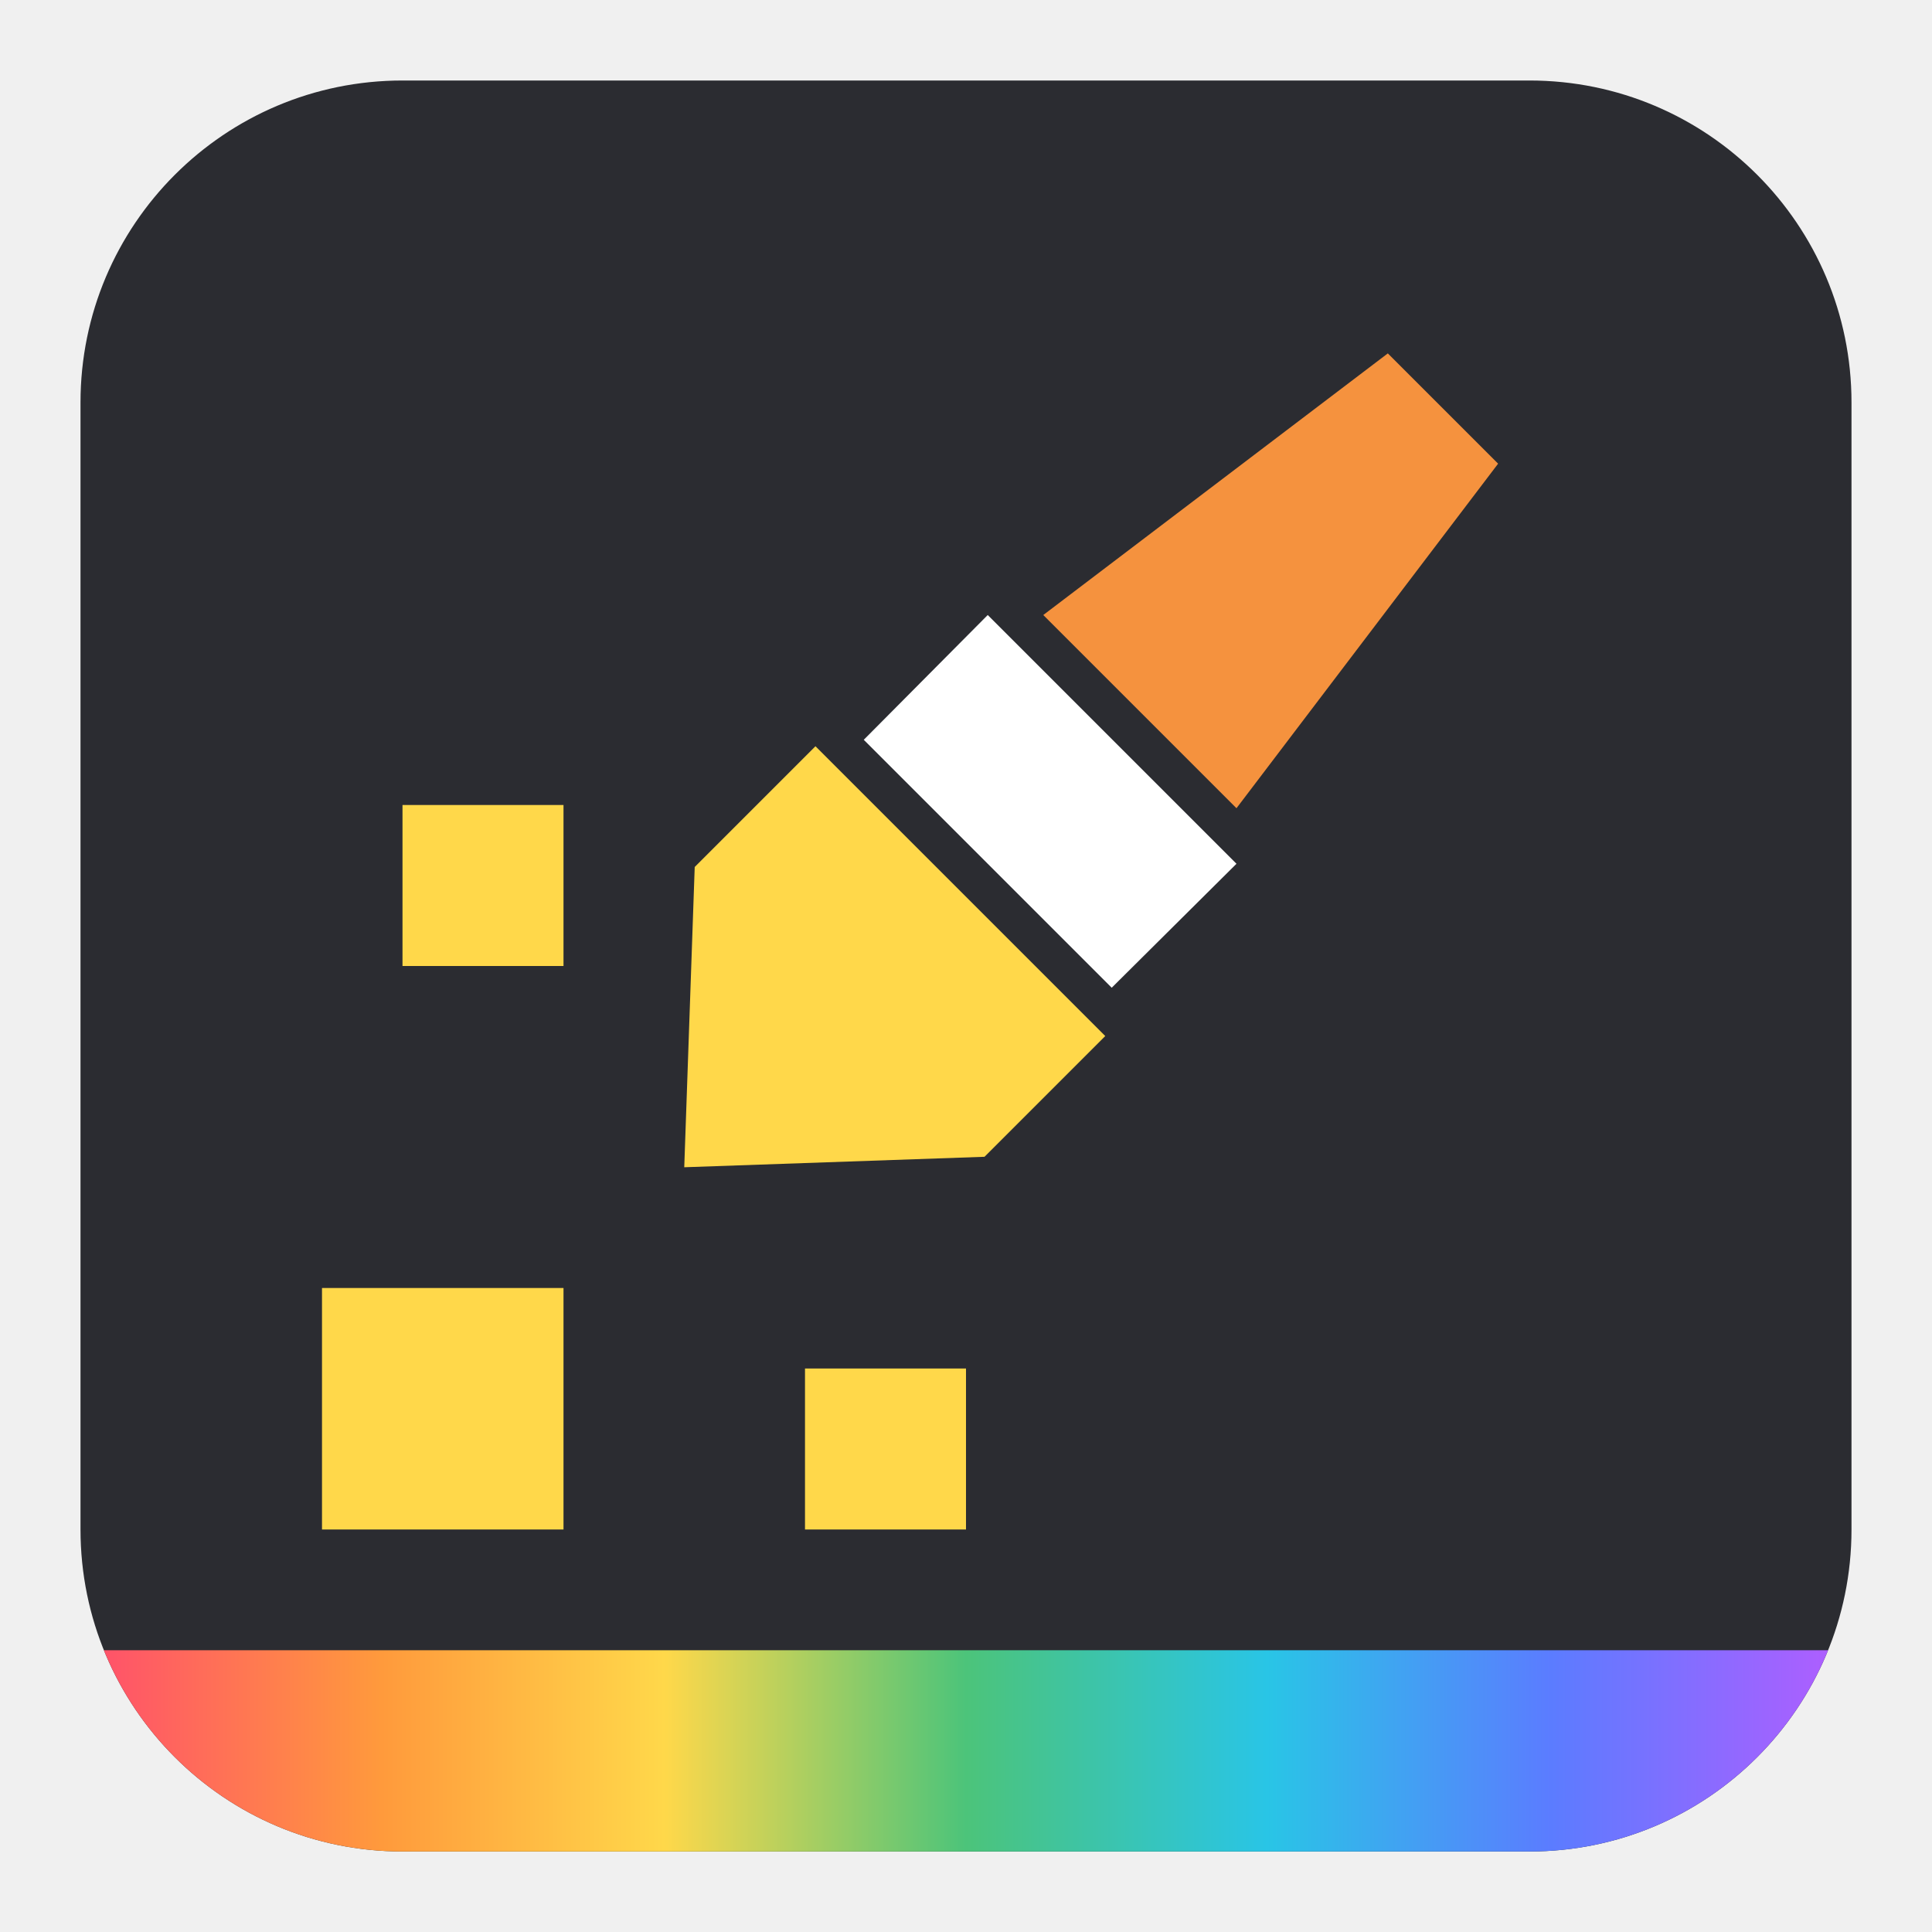
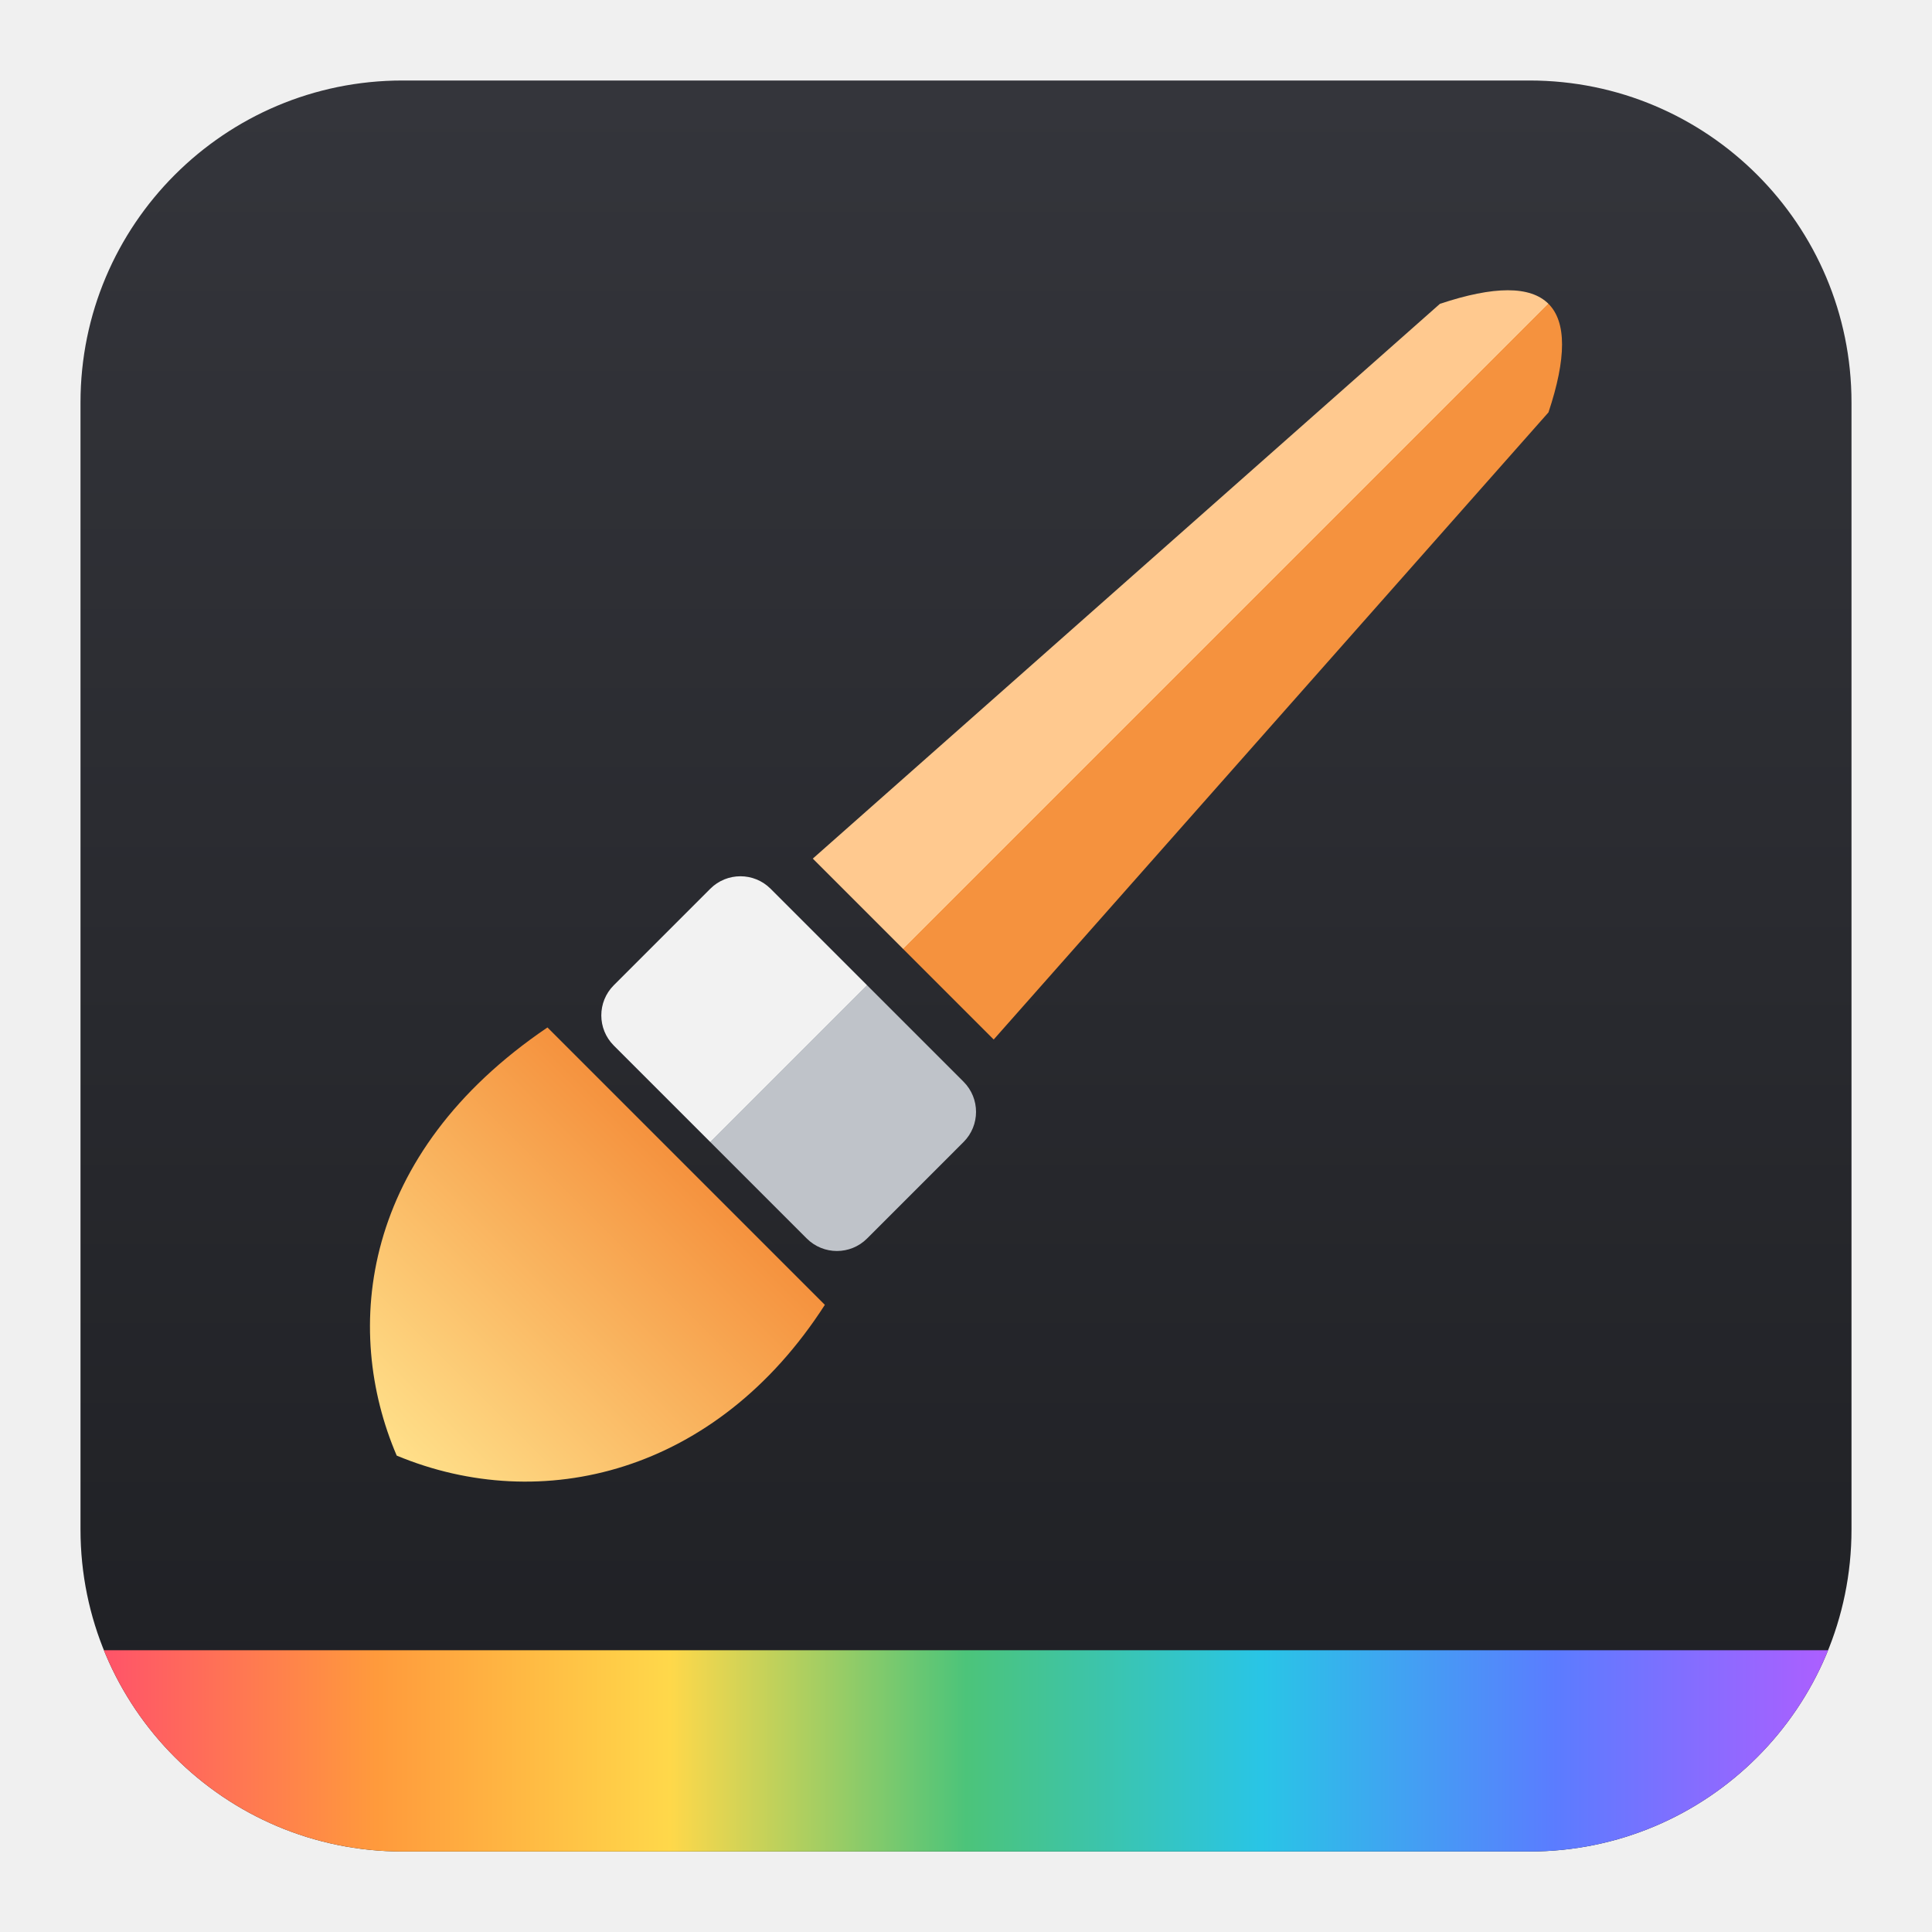
- <svg xmlns="http://www.w3.org/2000/svg" version="1.1" width="24" height="24" viewBox="0 0 24 24">
+ <svg xmlns="http://www.w3.org/2000/svg" viewBox="0 0 24 24" width="24" height="24">
  <defs>
+     <linearGradient id="imago-c-s24-tile" x1="0" y1="0" x2="0" y2="1">
+       <stop offset="0" stop-color="#34353B" />
+       <stop offset="1" stop-color="#1E1F23" />
+     </linearGradient>
    <linearGradient id="imago-c-s24-spec" x1="1" y1="0" x2="23" y2="0" gradientUnits="userSpaceOnUse">
-       <stop offset="0" stop-color="#FF4D6D" />
-       <stop offset="0.17" stop-color="#FF9A3C" />
-       <stop offset="0.33" stop-color="#FFD84A" />
-       <stop offset="0.5" stop-color="#4CC47A" />
-       <stop offset="0.67" stop-color="#29C5E6" />
-       <stop offset="0.83" stop-color="#5B7CFF" />
-       <stop offset="1" stop-color="#B45CFF" />
+       <stop offset="0.000" stop-color="#FF4D6D" />
+       <stop offset="0.167" stop-color="#FF9A3C" />
+       <stop offset="0.333" stop-color="#FFD84A" />
+       <stop offset="0.500" stop-color="#4CC47A" />
+       <stop offset="0.667" stop-color="#29C5E6" />
+       <stop offset="0.833" stop-color="#5B7CFF" />
+       <stop offset="1.000" stop-color="#B45CFF" />
    </linearGradient>
    <clipPath id="imago-c-s24-clip">
      <rect x="1" y="1" width="22" height="22" rx="4" />
    </clipPath>
+     <linearGradient id="imago-c-s24-hdl" x1="0" y1="0" x2="1" y2="0">
+       <stop offset="0" stop-color="#FFC98F" />
+       <stop offset="0.5" stop-color="#FFC98F" />
+       <stop offset="0.5" stop-color="#F5923E" />
+       <stop offset="1" stop-color="#F5923E" />
+     </linearGradient>
+     <linearGradient id="imago-c-s24-fer" x1="0" y1="0" x2="1" y2="0">
+       <stop offset="0" stop-color="#F2F2F2" />
+       <stop offset="0.5" stop-color="#F2F2F2" />
+       <stop offset="0.5" stop-color="#BFC3C9" />
+       <stop offset="1" stop-color="#BFC3C9" />
+     </linearGradient>
+     <linearGradient id="imago-c-s24-tuft" x1="0" y1="1" x2="0" y2="0">
+       <stop offset="0" stop-color="#FFE08A" />
+       <stop offset="1" stop-color="#F5923E" />
+     </linearGradient>
  </defs>
-   <rect x="1" y="1" width="22" height="22" rx="4" fill="#2B2C31" />
+   <rect x="1" y="1" width="22" height="22" rx="4" fill="url(#imago-c-s24-tile)" />
  <rect x="1" y="20.5" width="22" height="2.5" fill="url(#imago-c-s24-spec)" clip-path="url(#imago-c-s24-clip)" />
-   <path d="M12.96 7.64L15.36 10.04L18.61 5.76L17.24 4.39Z" fill="#F5923E" />
-   <path d="M10.73 9.19L13.81 12.27L15.36 10.73L12.27 7.64Z" fill="#FFFFFF" />
-   <path d="M8.5 14.5L12.23 14.37L13.73 12.87L10.13 9.27L8.63 10.77Z" fill="#FFD84A" />
-   <rect x="4" y="16" width="3" height="3" fill="#FFD84A" />
-   <rect x="5" y="10" width="2" height="2" fill="#FFD84A" />
-   <rect x="10" y="17" width="2" height="2" fill="#FFD84A" />
+   <g transform="translate(12.000 11.010) scale(0.1127) translate(-140.75 -117.25)">
+     <g transform="translate(78 180) rotate(45) scale(0.94)">
+       <path d="M-15 -84L15 -84L9 -182Q0 -200 -9 -182Z" fill="url(#imago-c-s24-hdl)" />
+       <rect x="-21" y="-78" width="42" height="26" rx="5" fill="url(#imago-c-s24-fer)" />
+       <path d="M0 0C17 -7 28 -25 23 -48L-23 -48C-28 -22 -15 -6 0 0Z" fill="url(#imago-c-s24-tuft)" />
+     </g>
+   </g>
</svg>
